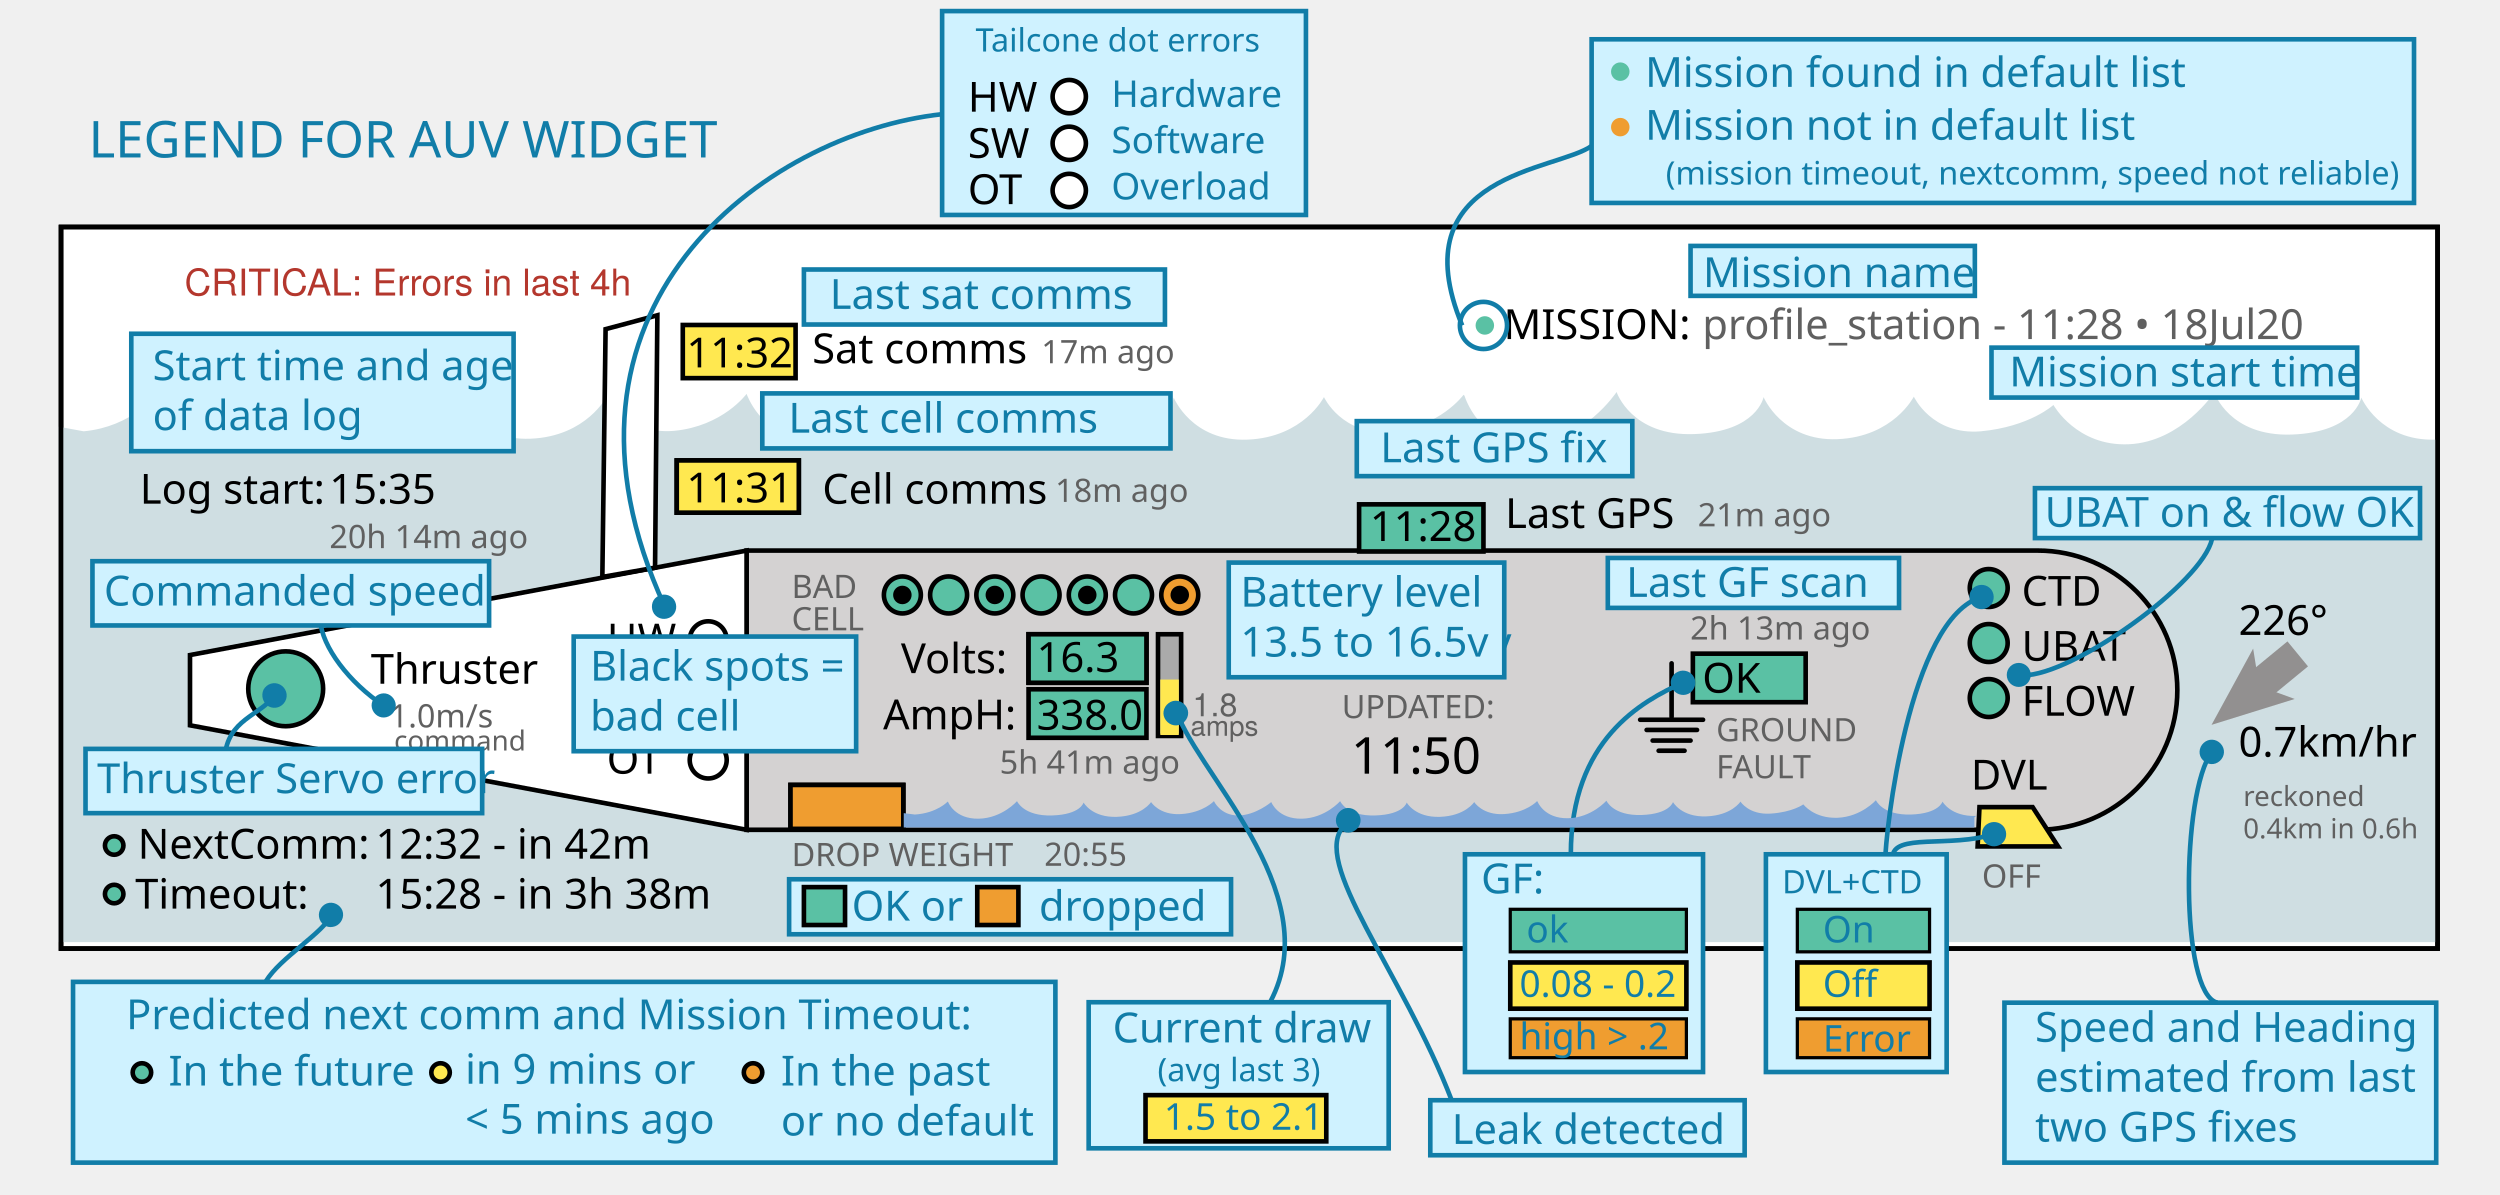
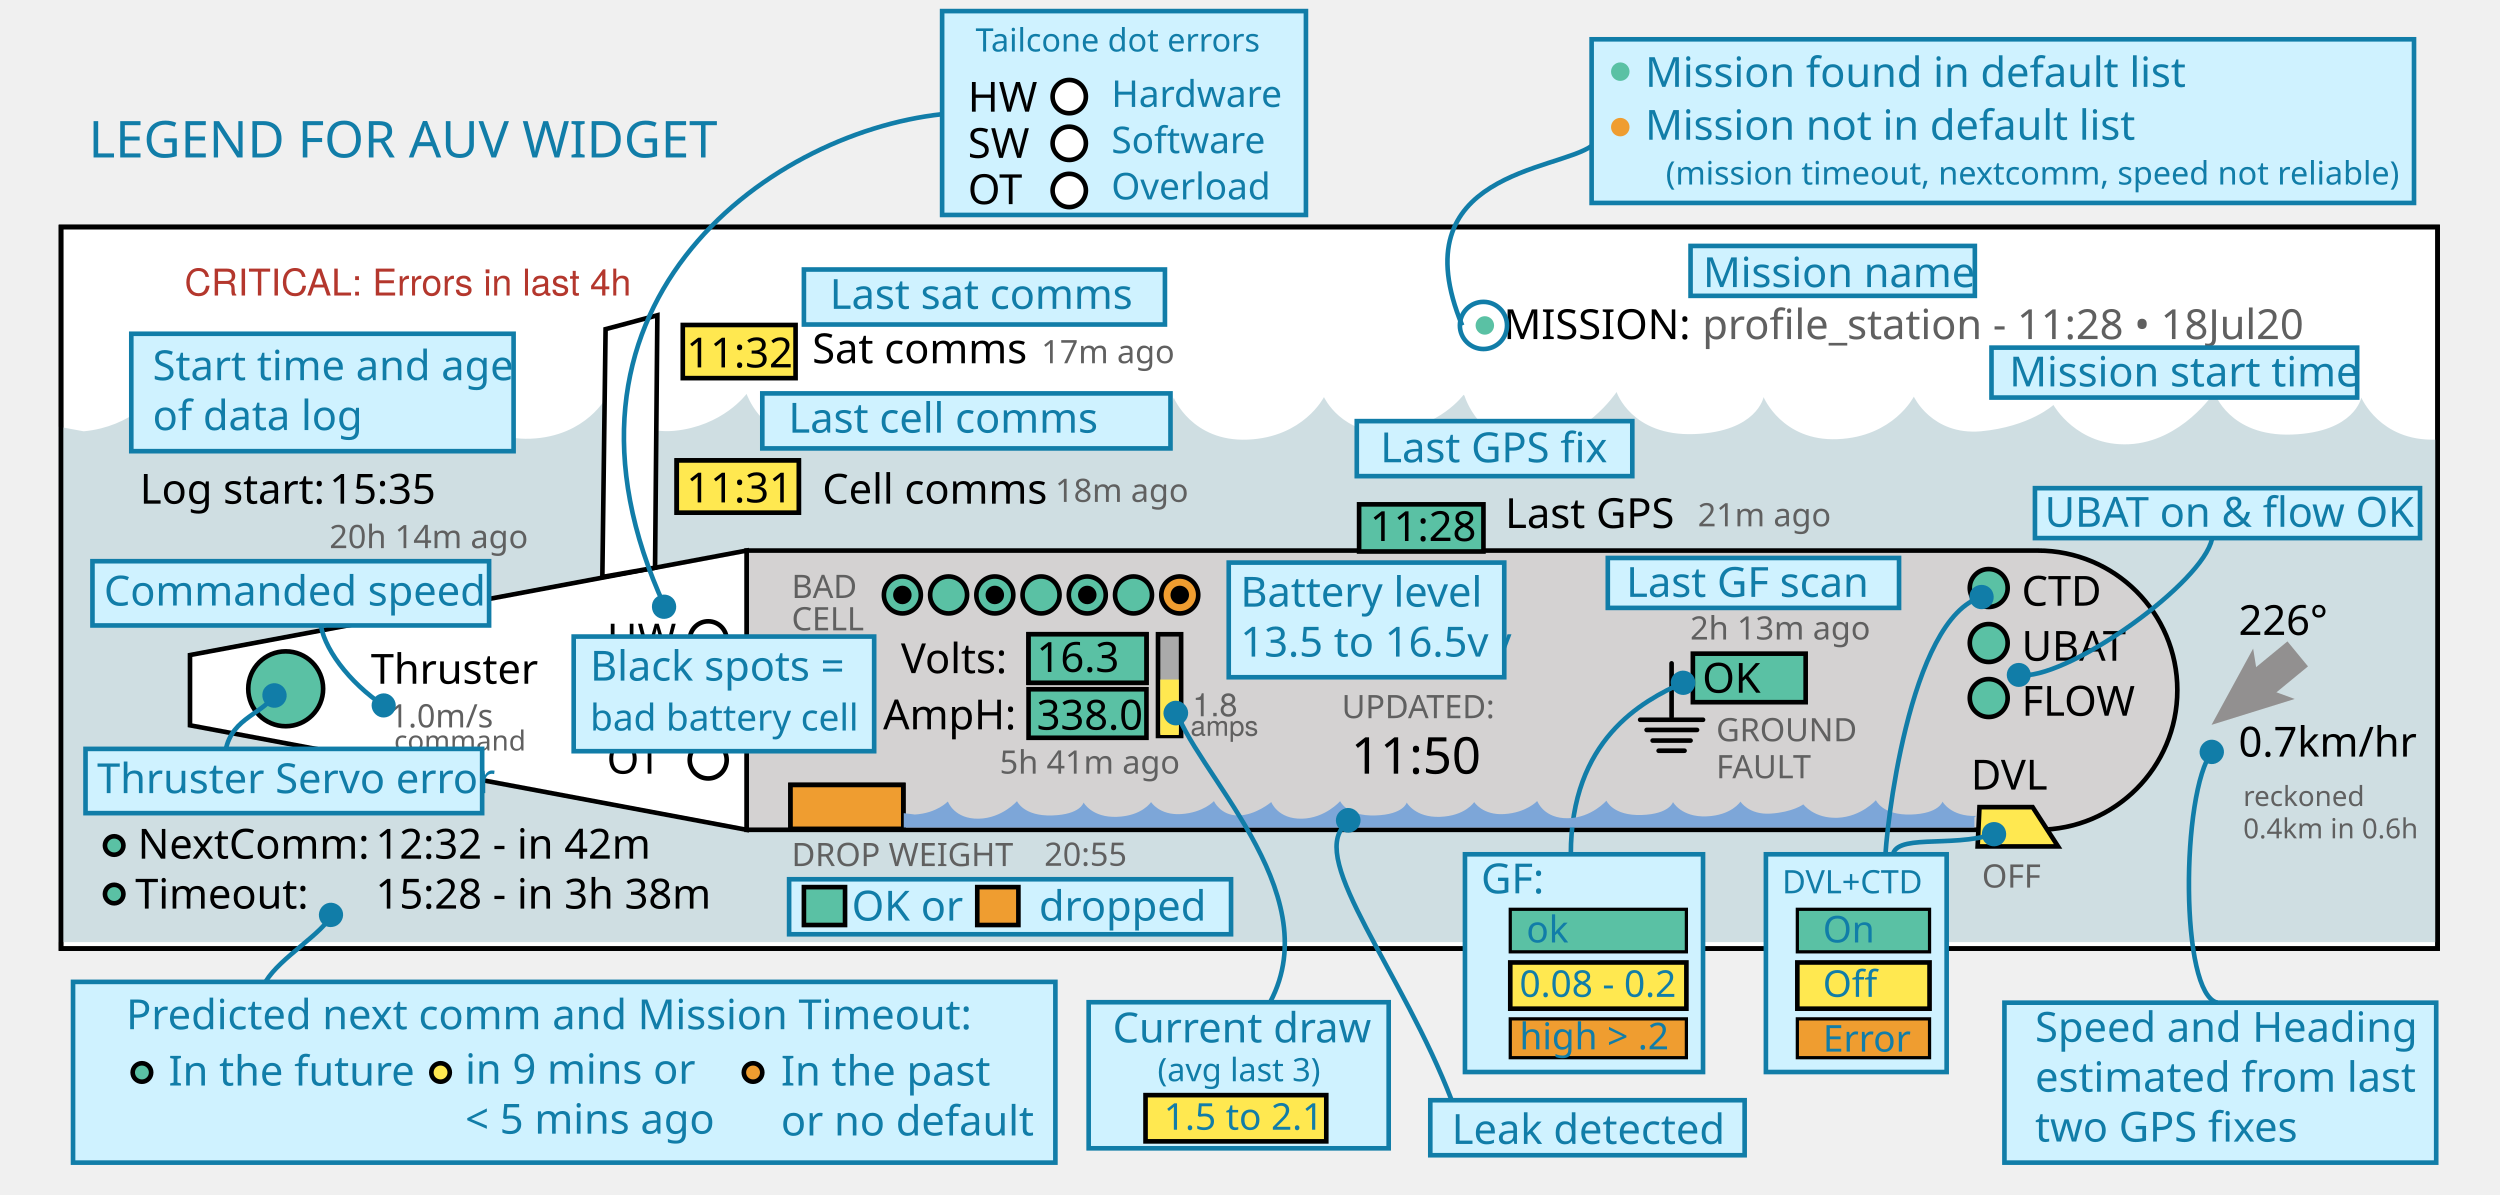
<svg xmlns="http://www.w3.org/2000/svg" version="1.1" id="Layer_1" x="0px" y="0px" viewBox="0 0 540.8 258.4" style="enable-background:new 0 0 540.8 258.4;" xml:space="preserve">
  <style type="text/css">
	.st0{fill:#FFFFFF;stroke:#000000;}
	.st1{fill:#CFDEE2;}
	.st2{fill:none;stroke:#000000;}
	.st3{fill:none;}
	.st4{fill:#D4D2D2;stroke:#000000;}
	.st5{font-family:'HelveticaNeue-Medium';}
	.st6{font-size:9px;}
	.st7{fill:#EF9D30;stroke:#000000;}
	.st8{fill:none;stroke:#000000;stroke-linecap:round;}
	.st9{fill:#5AC1A4;stroke:#000000;}
	.st10{fill:#5AC1A4;}
	.st11{fill:#FFE850;stroke:#000000;}
	.st12{fill:#606060;}
	.st13{font-size:7px;}
	.st14{font-size:11px;}
	.st15{font-size:6px;}
	.st16{fill:#929090;}
	.st17{fill:none;stroke:#117DA8;stroke-miterlimit:10;}
	.st18{fill:#117DA8;}
	.st19{fill:#7DA6D8;}
	.st20{fill:#CFF2FF;stroke:#117DA8;stroke-miterlimit:10;}
	.st21{fill:#EF9D30;}
	.st22{fill:#EF9D30;stroke:#000000;stroke-width:0.7;}
	.st23{fill:#5AC1A4;stroke:#000000;stroke-width:0.7;}
	.st24{font-size:8px;}
	.st25{enable-background:new    ;}
	.st26{fill:#B4372D;}
	.st27{font-family:'HelveticaNeue';}
	.st28{fill:#AAAAAA;stroke:#000000;}
	.st29{fill:#FFE850;}
</style>
  <g id="Layer_1_00000015347750113019276860000013055904778347995819_">
    <rect x="13.2" y="49.1" class="st0" width="514.1" height="156.1" />
    <g transform="translate(0 8)">
      <g>
        <path class="st1" d="M526.9,87.1v108.7H12.7V84.3l5.4,1c10.6-1,15.7-8,15.7-8l0.2,0.2c0,0,3.2,10.8,14.5,10.3     C59.9,87.4,67,76.7,67,76.7s3.2,9.6,16.8,9.1s15-8,15-8s3.9,9.6,16,9.1s16.5-9.2,16.5-9.2s3.9,8.4,14.5,7.5c10.6-1,15.7-8,15.7-8     s3.1,8.9,11.6,8.9s16-8.4,16-8.4s3.2,10.8,14.5,10.3c11.4-0.5,18.5-11.1,18.5-11.1s3.2,9.6,16.8,9.1s15-8,15-8s3.9,9.6,16,9.1     s16.5-9.2,16.5-9.2s3.9,8.4,14.5,7.5c10.6-1,15.7-8,15.7-8l0.2,0.2c0,0,3.2,10.8,14.5,10.3c11.3-0.4,18.4-11.1,18.4-11.1     s3.2,9.6,16.8,9.1s15-8,15-8s4,9.6,16,9.1c12.1-0.5,16.5-9.2,16.5-9.2s3.9,8.4,14.5,7.5c10.6-1,15.7-5.7,15.7-5.7s5,9,16.3,8.5     c11.4-0.5,18.5-11.2,18.5-11.2s3.2,9.6,16.8,9.1s15-8,15-8S514.8,87.5,526.9,87.1" />
      </g>
    </g>
    <rect x="13.2" y="49.1" class="st2" width="514.1" height="156.1" />
    <line class="st3" x1="137" y1="179.6" x2="155" y2="169.1" />
    <path class="st3" d="M23.3,210.5c0,0,7.4-8.9,20.8-8.9s20.9,8.9,42.1,8.9s29.8-19,47.7-28.9" />
    <path class="st4" d="M440.8,179.5H161.5v-60.4h279.3c16.7,0,30.2,13.5,30.2,30.2l0,0C471,166,457.5,179.5,440.8,179.5z" />
    <polygon class="st0" points="41.1,156.9 161.5,179.5 161.5,119.1 41.1,141.7  " />
    <polygon class="st0" points="141.7,122.8 130.3,124.8 131,71.2 142.2,68.2  " />
    <text transform="matrix(1 0 0 1 131.2485 141.3537)" class="st5 st6">HW</text>
    <text transform="matrix(1 0 0 1 131.2485 154.3537)" class="st5 st6">SW</text>
    <text transform="matrix(1 0 0 1 131.2485 167.3537)" class="st5 st6">OT</text>
    <circle class="st0" cx="153.2" cy="138.4" r="4" />
    <circle class="st0" cx="153.2" cy="151.4" r="4" />
    <circle class="st0" cx="153.2" cy="164.4" r="4" />
    <rect x="171" y="169.8" class="st7" width="24.4" height="9.5" />
    <g>
      <line class="st8" x1="361.6" y1="143.5" x2="361.6" y2="155.1" />
      <line class="st8" x1="354.8" y1="155.7" x2="368.4" y2="155.7" />
      <line class="st8" x1="356.2" y1="157.9" x2="367.1" y2="157.9" />
      <line class="st8" x1="357.5" y1="160.2" x2="365.7" y2="160.2" />
    </g>
    <line class="st8" x1="358.8" y1="162.4" x2="364.4" y2="162.4" />
    <circle class="st9" cx="61.8" cy="149" r="8.1" />
    <g>
      <circle class="st9" cx="195.2" cy="128.7" r="4" />
      <circle class="st9" cx="205.2" cy="128.7" r="4" />
      <circle class="st9" cx="215.2" cy="128.7" r="4" />
      <circle class="st9" cx="225.2" cy="128.7" r="4" />
      <circle class="st9" cx="235.2" cy="128.7" r="4" />
      <circle class="st9" cx="245.2" cy="128.7" r="4" />
      <ellipse transform="matrix(0.1602 -0.9871 0.9871 0.1602 87.2834 359.9893)" class="st7" cx="255.2" cy="128.7" rx="4" ry="4" />
    </g>
    <circle class="st10" cx="321.2" cy="70.4" r="2" />
    <circle class="st3" cx="321.2" cy="80.9" r="1.6" />
    <circle class="st9" cx="24.7" cy="182.9" r="2" />
    <circle class="st9" cx="24.7" cy="193.4" r="2" />
    <rect x="147.7" y="70.3" class="st11" width="24.4" height="11.5" />
    <rect x="146.4" y="99.6" class="st11" width="26.4" height="11.3" />
    <rect x="294" y="109.1" class="st9" width="26.9" height="10.2" />
    <rect x="222.5" y="149.1" class="st9" width="25.5" height="10.5" />
    <rect x="222.5" y="137.2" class="st9" width="25.5" height="10.5" />
    <rect x="171" y="169.8" class="st7" width="24.4" height="9.5" />
    <rect x="146.4" y="99.6" class="st11" width="26.4" height="11.3" />
    <rect x="222.5" y="137.2" class="st9" width="25.5" height="10.5" />
    <rect x="366.2" y="141.4" class="st9" width="24.4" height="10.5" />
    <polygon class="st11" points="428.2,174.6 439.7,174.6 445.2,183.1 427.8,183.1  " />
    <ellipse class="st3" cx="396.4" cy="185.8" rx="5.9" ry="5.9" />
    <circle class="st9" cx="430.2" cy="127.2" r="4.1" />
    <circle class="st9" cx="430.2" cy="139.1" r="4.1" />
    <circle class="st9" cx="430.2" cy="151" r="4.1" />
    <text transform="matrix(1 0 0 1 368.2485 73.3537)" class="st12 st5 st6">profile_station - 11:28 • 18Jul20</text>
    <text transform="matrix(1 0 0 1 148.4956 108.6786)" class="st5 st6">11:31</text>
    <text transform="matrix(1 0 0 1 148.4963 79.4791)" class="st5 st6">11:32</text>
    <text transform="matrix(1 0 0 1 296.3491 117.0336)" class="st5 st6">11:28</text>
    <text transform="matrix(1 0 0 1 484.2485 137.3537)" class="st5 st6">226°</text>
    <text transform="matrix(1 0 0 1 484.2485 163.6742)" class="st5 st6">0.7km/hr</text>
    <text transform="matrix(1 0 0 1 81.2485 185.7436)" class="st5 st6">12:32 - in 42m</text>
    <text transform="matrix(1 0 0 1 81.2485 196.5436)" class="st5 st6">15:28 - in 3h 38m</text>
    <text transform="matrix(1 0 0 1 225.2485 78.5761)" class="st12 st5 st13">17m ago</text>
    <text transform="matrix(1 0 0 1 71.2485 108.9576)" class="st5 st6">15:35</text>
    <text transform="matrix(1 0 0 1 71.2485 118.5761)" class="st12 st5 st13">20h 14m ago</text>
    <text transform="matrix(1 0 0 1 228.2485 108.5761)" class="st12 st5 st13">18m ago</text>
    <text transform="matrix(1 0 0 1 224.2485 145.3468)" class="st5 st6">16.3</text>
    <text transform="matrix(1 0 0 1 224.2485 157.8454)" class="st5 st6">338.0</text>
    <text transform="matrix(1 0 0 1 216.2485 167.3537)" class="st12 st5 st13">5h 41m ago</text>
    <text transform="matrix(1 0 0 1 225.8867 187.2882)" class="st12 st5 st13">20:55</text>
    <text transform="matrix(1 0 0 1 365.6113 138.3473)" class="st12 st5 st13">2h 13m ago</text>
    <text transform="matrix(1 0 0 1 367.2485 113.8537)" class="st12 st5 st13">21m ago</text>
    <text transform="matrix(1 0 0 1 368.2485 149.851)" class="st5 st6">OK</text>
    <text transform="matrix(1 0 0 1 84.3098 157.3537)" class="st12 st5 st13">1.0m/s</text>
    <text transform="matrix(1 0 0 1 286.2485 142.0872)" class="st5 st14">BRIZO</text>
    <text transform="matrix(1 0 0 1 292.2485 167.3537)" class="st5 st14">11:50</text>
    <text transform="matrix(1 0 0 1 485.2485 181.3537)" class="st12 st5 st15">0.4km in 0.6h</text>
    <text transform="matrix(1 0 0 1 325.2485 73.3537)" class="st5 st6">MISSION:</text>
    <text transform="matrix(1 0 0 1 290.2485 155.3537)" class="st12 st5 st13">UPDATED:</text>
    <g>
      <circle cx="195.2" cy="128.7" r="2" />
      <circle cx="215.2" cy="128.7" r="2" />
      <circle cx="235.2" cy="128.7" r="2" />
      <ellipse transform="matrix(0.1602 -0.9871 0.9871 0.1602 87.2834 359.9893)" cx="255.2" cy="128.7" rx="2" ry="2" />
      <text transform="matrix(1 0 0 1 171.2485 129.3537)" class="st12 st5 st13">BAD</text>
      <text transform="matrix(1 0 0 1 171.2485 136.3537)" class="st12 st5 st13">CELL</text>
    </g>
    <text transform="matrix(1 0 0 1 485.2485 174.3537)" class="st12 st5 st15">reckoned</text>
    <text transform="matrix(1 0 0 1 85.2485 162.3537)" class="st12 st5 st15">command</text>
    <text transform="matrix(1 0 0 1 194.8884 145.6178)" class="st5 st6">Volts:</text>
    <text transform="matrix(1 0 0 1 191.0276 157.7702)" class="st5 st6">AmpH:</text>
    <text transform="matrix(1 0 0 1 171.2485 187.3537)" class="st12 st5 st13">DROP WEIGHT</text>
    <text transform="matrix(1 0 0 1 428.7363 192.0028)" class="st12 st5 st13">OFF</text>
    <text transform="matrix(1 0 0 1 29.7937 185.7436)" class="st5 st6">NextComm:</text>
    <text transform="matrix(1 0 0 1 29.2485 196.5436)" class="st5 st6">Timeout: </text>
    <g>
      <text transform="matrix(1 0 0 1 371.2485 160.3537)" class="st12 st5 st13">GROUND</text>
      <text transform="matrix(1 0 0 1 371.2485 168.3537)" class="st12 st5 st13">FAULT</text>
    </g>
    <text transform="matrix(1 0 0 1 426.344 170.8031)" class="st5 st6">DVL</text>
    <text transform="matrix(1 0 0 1 437.3228 131.0304)" class="st5 st6">CTD</text>
    <text transform="matrix(1 0 0 1 437.3228 142.9301)" class="st5 st6">UBAT</text>
    <text transform="matrix(1 0 0 1 437.3228 154.8298)" class="st5 st6">FLOW</text>
    <text transform="matrix(1 0 0 1 325.5999 114.2191)" class="st5 st6">Last GPS</text>
    <text transform="matrix(1 0 0 1 175.7026 78.5761)" class="st5 st6">Sat comms</text>
    <text transform="matrix(1 0 0 1 177.8984 108.9576)" class="st5 st6">Cell comms</text>
    <text transform="matrix(1 0 0 1 30.2485 108.9576)" class="st5 st6">Log start:</text>
    <text transform="matrix(1 0 0 1 80.2151 147.9057)" class="st5 st6">Thruster</text>
    <g>
      <rect x="486.7" y="141.7" transform="matrix(0.7725 -0.635 0.635 0.7725 19.8273 345.7652)" class="st16" width="11.7" height="7" />
      <g>
        <polygon class="st16" points="478.4,156.8 487.4,140.3 488.7,148.4 496.4,151.2    " />
      </g>
    </g>
    <path class="st17" d="M316.3,70.4C302.6,37.3,337,37,344.4,31.5" />
    <g>
      <g>
        <g>
          <path class="st18" d="M363,145.3c1.3-0.6,2.9,0,3.5,1.3s0,2.9-1.3,3.5s-2.9,0-3.5-1.3C361,147.5,361.6,145.9,363,145.3z" />
        </g>
        <path class="st17" d="M364.2,147.6c-9.1,4.1-24.4,12.4-24.4,37.2" />
      </g>
    </g>
    <circle class="st17" cx="320.9" cy="70.4" r="5.1" />
  </g>
  <g transform="translate(119.3 -107.2)">
    <path class="st19" d="M307.8,284v2.2H76.2v-3.1l2.4,0.3c4.8-0.3,7.1-2.8,7.1-2.8l0.1,0.1c0,0,1.4,3.7,6.6,3.6   c5.1-0.1,8.3-3.8,8.3-3.8s1.4,3.3,7.6,3.1s6.8-2.8,6.8-2.8s1.8,3.3,7.2,3.1c5.5-0.2,7.4-3.2,7.4-3.2s1.8,2.9,6.5,2.6   c4.8-0.3,7.1-2.8,7.1-2.8s1.4,3.1,5.2,3.1c3.8,0,7.2-2.9,7.2-2.9s1.4,3.7,6.6,3.6c5.1-0.1,8.3-3.8,8.3-3.8s1.4,3.3,7.6,3.1   s6.8-2.8,6.8-2.8s1.8,3.3,7.2,3.1c5.5-0.2,7.4-3.2,7.4-3.2s1.8,2.9,6.5,2.6c4.8-0.3,7.1-2.8,7.1-2.8l0.1,0.1c0,0,1.4,3.7,6.6,3.6   c5.1-0.1,8.3-3.8,8.3-3.8s1.4,3.3,7.6,3.1c6.1-0.2,6.8-2.8,6.8-2.8s1.8,3.3,7.2,3.1c5.5-0.2,7.4-3.2,7.4-3.2s1.8,2.9,6.5,2.6   c4.8-0.3,7.1-2,7.1-2s2.3,3.1,7.4,2.9s8.3-3.8,8.3-3.8s1.4,3.3,7.6,3.1c6.1-0.2,6.8-2.8,6.8-2.8s1.8,3.3,7.3,3.1" />
  </g>
  <g id="Layer_2_00000166634407880194734030000015502369726448603821_">
    <rect x="433.6" y="216.9" class="st20" width="93.4" height="34.6" />
    <rect x="316.9" y="184.8" class="st20" width="51.5" height="47.1" />
    <rect x="344.3" y="8.5" class="st20" width="177.9" height="35.4" />
    <rect x="365.7" y="53.2" class="st20" width="61.5" height="10.8" />
    <rect x="430.8" y="75.2" class="st20" width="79.1" height="10.8" />
    <rect x="440.2" y="105.6" class="st20" width="83.3" height="10.8" />
    <text transform="matrix(1 0 0 1 434.6487 83.5911)" class="st18 st5 st6">Mission start time</text>
    <text transform="matrix(1 0 0 1 19.1772 34.0609)" class="st18 st5 st14">LEGEND FOR AUV WIDGET</text>
    <text transform="matrix(1 0 0 1 440.2324 225.3584)" class="st18 st5 st6">Speed and Heading</text>
    <text transform="matrix(1 0 0 1 440.2324 236.1584)" class="st18 st5 st6">estimated from last</text>
    <text transform="matrix(1 0 0 1 440.2324 246.9584)" class="st18 st5 st6">two GPS fixes</text>
    <text transform="matrix(1 0 0 1 368.3982 62.1027)" class="st18 st5 st6">Mission name</text>
    <rect x="347.8" y="120.7" class="st20" width="63" height="10.8" />
    <text transform="matrix(1 0 0 1 351.7761 129.1205)" class="st18 st5 st6">Last GF scan</text>
    <text transform="matrix(1 0 0 1 442.3032 113.9561)" class="st18 st5 st6">UBAT on &amp; flow OK</text>
    <text transform="matrix(1 0 0 1 355.8777 18.7944)" class="st18 st5 st6">Mission found in default list</text>
    <text transform="matrix(1 0 0 1 355.8777 30.2301)" class="st18 st5 st6">Mission not in default list  </text>
    <circle class="st10" cx="350.5" cy="15.5" r="2" />
    <circle class="st21" cx="350.5" cy="27.5" r="2" />
    <rect x="15.8" y="212.4" class="st20" width="212.5" height="39.1" />
    <text transform="matrix(1 0 0 1 27.29 222.6425)" class="st18 st5 st6">Predicted next comm and Mission Timeout:</text>
    <circle class="st9" cx="30.7" cy="232" r="2" />
    <circle class="st11" cx="95.3" cy="232" r="2" />
    <circle class="st7" cx="162.9" cy="232" r="2" />
    <rect x="326.7" y="220.4" class="st22" width="38.1" height="8.4" />
    <rect x="326.7" y="208.2" class="st11" width="38.1" height="10" />
    <rect x="326.7" y="196.7" class="st23" width="38.1" height="9.2" />
    <text transform="matrix(1 0 0 1 320.3982 193.2434)" class="st18 st5 st6">GF:   </text>
    <text transform="matrix(1 0 0 1 320.3982 204.4434)" class="st18 st5 st6">    </text>
    <text transform="matrix(1 0 0 1 330.3982 204.4434)" class="st18 st5 st24">        </text>
    <g>
      <g>
        <path class="st17" d="M478.5,162.6c-6.7,8.8-7,52.6,1.2,54.3" />
        <g>
          <path class="st18" d="M476.7,160.7c1.1-1,2.7-0.9,3.7,0.2c1,1.1,0.9,2.7-0.2,3.7s-2.7,0.9-3.7-0.2      C475.5,163.4,475.6,161.7,476.7,160.7z" />
        </g>
      </g>
    </g>
    <g>
      <g>
        <path class="st17" d="M71.7,197.8c-1.5,3.9-11.1,9.3-14.2,14.5" />
        <g>
          <path class="st18" d="M69,198.3c-0.2-1.4,0.8-2.8,2.2-3c1.4-0.2,2.8,0.8,3,2.2s-0.8,2.8-2.2,3C70.6,200.8,69.2,199.8,69,198.3z" />
        </g>
      </g>
    </g>
    <g>
      <g>
        <path class="st17" d="M437.6,146.1c11,0,38.9-20.1,40.9-29.5" />
        <g>
          <circle class="st18" cx="436.7" cy="146" r="2.6" />
        </g>
      </g>
    </g>
    <g>
      <g>
        <path class="st17" d="M83.1,152.7c-7.6-5-13.5-12.9-13.8-18.4" />
        <g>
          <path class="st18" d="M84.4,150.4c1.2,0.8,1.6,2.4,0.8,3.6c-0.8,1.2-2.4,1.6-3.6,0.8s-1.6-2.4-0.8-3.6      C81.6,150,83.2,149.6,84.4,150.4z" />
        </g>
      </g>
    </g>
    <g>
      <g>
        <g>
          <path class="st18" d="M290.1,175.3c1.2-0.9,2.8-0.6,3.7,0.6c0.9,1.2,0.6,2.8-0.6,3.7s-2.8,0.6-3.7-0.6S288.9,176.2,290.1,175.3z      " />
        </g>
      </g>
    </g>
    <g>
      <g>
        <path class="st17" d="M431.5,180.4c-9.7,3.1-22.1-0.3-22.1,5.1" />
        <g>
          <path class="st18" d="M429.8,178.3c1.2-0.8,2.8-0.6,3.7,0.6c0.8,1.2,0.6,2.8-0.6,3.7c-1.2,0.8-2.8,0.6-3.7-0.6      C428.4,180.8,428.6,179.1,429.8,178.3z" />
        </g>
      </g>
    </g>
    <g>
      <g>
        <path class="st17" d="M428.8,129.1c-16,4.4-21,51.8-21,57.2" />
        <g>
          <path class="st18" d="M427.1,127c1.2-0.8,2.8-0.6,3.7,0.6c0.8,1.2,0.6,2.8-0.6,3.7c-1.2,0.8-2.8,0.6-3.7-0.6      C425.7,129.5,425.9,127.8,427.1,127z" />
        </g>
      </g>
    </g>
    <g>
      <g>
        <path class="st17" d="M59.5,150.3c-3.2,4.6-10.3,5.2-10.9,13.6" />
        <g>
          <path class="st18" d="M57,149.2c0.7-1.3,2.3-1.8,3.6-1.1s1.8,2.3,1.1,3.6s-2.3,1.8-3.6,1.1C56.9,152.1,56.4,150.5,57,149.2z" />
        </g>
      </g>
    </g>
    <rect x="235.5" y="216.8" class="st20" width="64.9" height="31.6" />
    <text transform="matrix(1 0 0 1 240.6965 225.4945)" class="st25">
      <tspan x="0" y="0" class="st18 st5 st6">Current draw </tspan>
      <tspan x="9.7" y="8.4" class="st18 st5 st13">(avg last 3)</tspan>
    </text>
    <path class="st17" d="M290.9,178.5c-7.9,7.6,12.5,31.7,23.2,59.7" />
    <rect x="309.4" y="238" class="st20" width="68" height="11.9" />
    <text transform="matrix(1 0 0 1 314.0442 247.4518)" class="st18 st5 st6">Leak detected</text>
    <text transform="matrix(1 0 0 1 36.4543 234.8258)" class="st18 st5 st6">In the future</text>
    <text transform="matrix(1 0 0 1 100.6252 234.4354)" class="st18 st5 st6">in 9 mins or</text>
    <text transform="matrix(1 0 0 1 147.5254 234.4354)" class="st18 st5 st6"> </text>
    <text transform="matrix(1 0 0 1 100.6252 245.2354)" class="st18 st5 st6">&lt; 5 mins ago</text>
    <text transform="matrix(1 0 0 1 168.9319 234.8258)" class="st18 st5 st6">In the past</text>
    <text transform="matrix(1 0 0 1 168.9319 245.6258)" class="st18 st5 st6">or no default</text>
    <rect x="173.9" y="58.3" class="st20" width="78.1" height="11.9" />
    <rect x="164.9" y="85.1" class="st20" width="88.3" height="11.9" />
    <text transform="matrix(1 0 0 1 179.5007 66.8127)" class="st18 st5 st6">Last sat comms </text>
    <text transform="matrix(1 0 0 1 170.5625 93.5899)" class="st18 st5 st6">Last cell comms </text>
    <rect x="28.4" y="72.2" class="st20" width="82.7" height="25.4" />
    <text transform="matrix(1 0 0 1 33.0229 82.2377)" class="st18 st5 st6">Start time and age</text>
    <text transform="matrix(1 0 0 1 33.0229 93.0377)" class="st18 st5 st6">of data log</text>
    <rect x="293.5" y="91.1" class="st20" width="59.6" height="11.9" />
    <text transform="matrix(1 0 0 1 298.5879 99.9923)" class="st18 st5 st6">Last GPS fix</text>
    <text transform="matrix(1 0 0 1 273.2952 131.2306)" class="st18 st5 st6">Battery level</text>
    <text transform="matrix(1 0 0 1 273.2952 142.0306)" class="st18 st5 st6">13.5 to 16.5v</text>
    <rect x="265.8" y="121.7" class="st20" width="59.6" height="24.8" />
    <text transform="matrix(1 0 0 1 268.3311 131.2306)" class="st18 st5 st6">Battery level</text>
    <text transform="matrix(1 0 0 1 268.3311 142.0306)" class="st18 st5 st6">13.5 to 16.5v</text>
-     <rect x="124.1" y="137.7" class="st20" width="61.1" height="24.8" />
+     <rect x="124.1" y="137.7" class="st20" width="65" height="24.8" />
    <text transform="matrix(1 0 0 1 127.6565 147.2306)" class="st18 st5 st6">Black spots =</text>
-     <text transform="matrix(1 0 0 1 127.6565 158.0306)" class="st18 st5 st6">bad cell</text>
+     <text transform="matrix(1 0 0 1 127.6565 158.0306)" class="st18 st5 st24">bad battery cell</text>
    <rect x="20" y="121.4" class="st20" width="85.8" height="13.9" />
    <rect x="18.5" y="162" class="st20" width="85.8" height="13.9" />
    <text transform="matrix(1 0 0 1 22.4912 130.9908)" class="st18 st5 st6">Commanded speed</text>
    <text transform="matrix(1 0 0 1 21.0029 171.573)" class="st18 st5 st6">Thruster Servo error</text>
    <rect x="170.7" y="190.2" class="st20" width="95.6" height="11.9" />
    <text transform="matrix(1 0 0 1 184.2473 199.1399)" class="st18 st5 st6">OK or      </text>
    <rect x="173.9" y="191.9" class="st9" width="8.9" height="8.2" />
    <rect x="211.4" y="191.9" class="st7" width="8.9" height="8.2" />
    <text transform="matrix(1 0 0 1 224.752 199.1396)" class="st18 st5 st6">dropped</text>
    <text transform="matrix(1 0 0 1 360.334 39.9245)" class="st18 st5 st13">(mission timeout, nextcomm, speed not reliable)</text>
    <text transform="matrix(1 0 0 1 330.1899 203.8692)" class="st18 st5 st24">ok </text>
    <text transform="matrix(1 0 0 1 328.6997 215.6415)" class="st18 st5 st24">0.08 - 0.2</text>
    <rect x="247.8" y="236.9" class="st11" width="39.1" height="10" />
    <text transform="matrix(1 0 0 1 251.7695 244.3856)" class="st18 st5 st24">1.5 to 2.1</text>
    <text transform="matrix(1 0 0 1 328.6975 226.992)" class="st18 st5 st24">high &gt; .2</text>
    <rect x="382" y="184.8" class="st20" width="39.1" height="47.1" />
    <rect x="388.8" y="220.4" class="st22" width="28.6" height="8.4" />
    <rect x="388.8" y="208.2" class="st11" width="28.6" height="10" />
    <rect x="388.8" y="196.7" class="st23" width="28.6" height="9.2" />
    <text transform="matrix(1 0 0 1 385.5183 193.2434)" class="st25">
      <tspan x="0" y="0" class="st18 st5 st13">DVL+CTD</tspan>
      <tspan x="31.8" y="0" class="st18 st5 st6">   </tspan>
    </text>
    <text transform="matrix(1 0 0 1 385.5183 204.4434)" class="st18 st5 st6">    </text>
    <text transform="matrix(1 0 0 1 395.5183 204.4434)" class="st18 st5 st24">        </text>
    <text transform="matrix(1 0 0 1 394.3276 203.8692)" class="st18 st5 st24">On</text>
    <text transform="matrix(1 0 0 1 394.3276 215.6415)" class="st18 st5 st24">Off</text>
    <text transform="matrix(1 0 0 1 394.3274 227.4888)" class="st18 st5 st24">Error</text>
  </g>
  <text transform="matrix(1 0 0 1 39.9128 63.9369)" class="st26 st27 st24">CRITICAL: Errors in last 4h</text>
  <rect x="250.5" y="137.2" class="st28" width="5" height="22" />
  <rect x="251" y="147" class="st29" width="4" height="12" />
  <text transform="matrix(1 0 0 1 257.5178 159.1743)" class="st12 st27 st15">amps</text>
  <text transform="matrix(1 0 0 1 257.9521 154.9373)" class="st12 st27 st13">1.8</text>
  <g>
    <path class="st18" d="M252.8,152.1c1.2-0.9,2.8-0.6,3.7,0.6c0.9,1.2,0.6,2.8-0.6,3.7s-2.8,0.6-3.7-0.6S251.6,153,252.8,152.1z" />
  </g>
  <path class="st17" d="M254.1,152.7c3.6,13.5,33.4,39.9,20.7,64" />
  <g>
    <g>
      <path class="st17" d="M143.8,131.2c-29.6-64.3,21.5-102.3,60-106.5" />
      <g>
        <path class="st18" d="M142.1,129.1c1.2-0.8,2.8-0.6,3.7,0.6c0.8,1.2,0.6,2.8-0.6,3.7c-1.2,0.8-2.8,0.6-3.7-0.6     C140.7,131.6,140.9,129.9,142.1,129.1z" />
      </g>
    </g>
  </g>
  <rect x="203.8" y="2.4" class="st20" width="78.7" height="44.1" />
  <text transform="matrix(1 0 0 1 211.0442 11.1464)" class="st18 st5 st13">Tailcone dot errors</text>
  <text transform="matrix(1 0 0 1 240.4143 23.1335)" class="st18 st5 st24">Hardware</text>
  <text transform="matrix(1 0 0 1 240.4143 33.1353)" class="st18 st5 st24">Software</text>
  <text transform="matrix(1 0 0 1 240.4141 43.1374)" class="st18 st5 st24">Overload</text>
  <text transform="matrix(1 0 0 1 209.374 24.1535)" class="st5 st6">HW</text>
  <text transform="matrix(1 0 0 1 209.374 34.1535)" class="st5 st6">SW</text>
  <text transform="matrix(1 0 0 1 209.374 44.1535)" class="st5 st6">OT</text>
  <circle class="st0" cx="231.3" cy="20.9" r="3.6" />
  <circle class="st0" cx="231.3" cy="31" r="3.6" />
  <circle class="st0" cx="231.3" cy="41.2" r="3.6" />
</svg>
